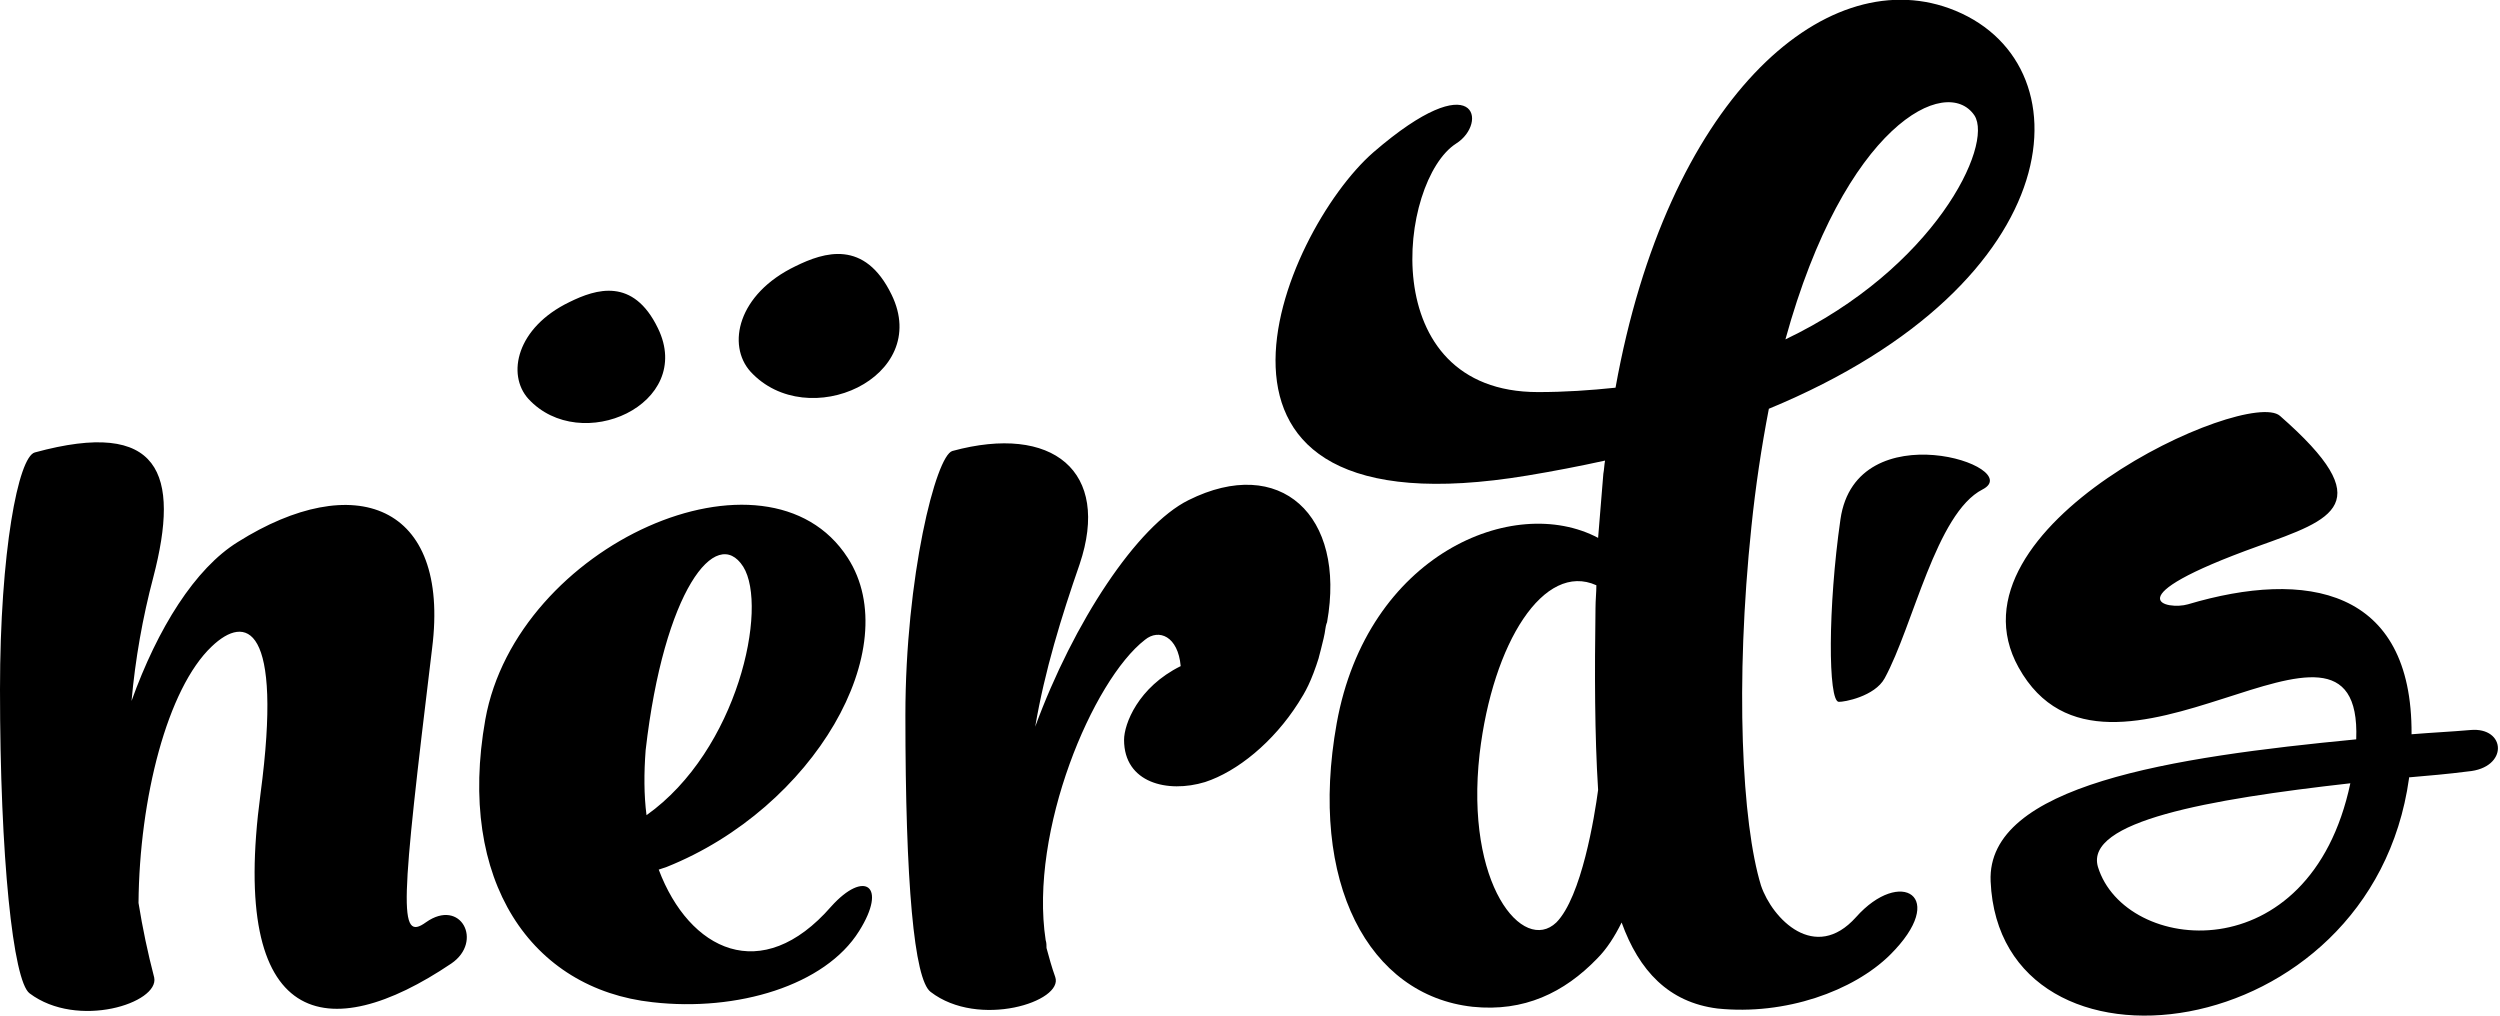
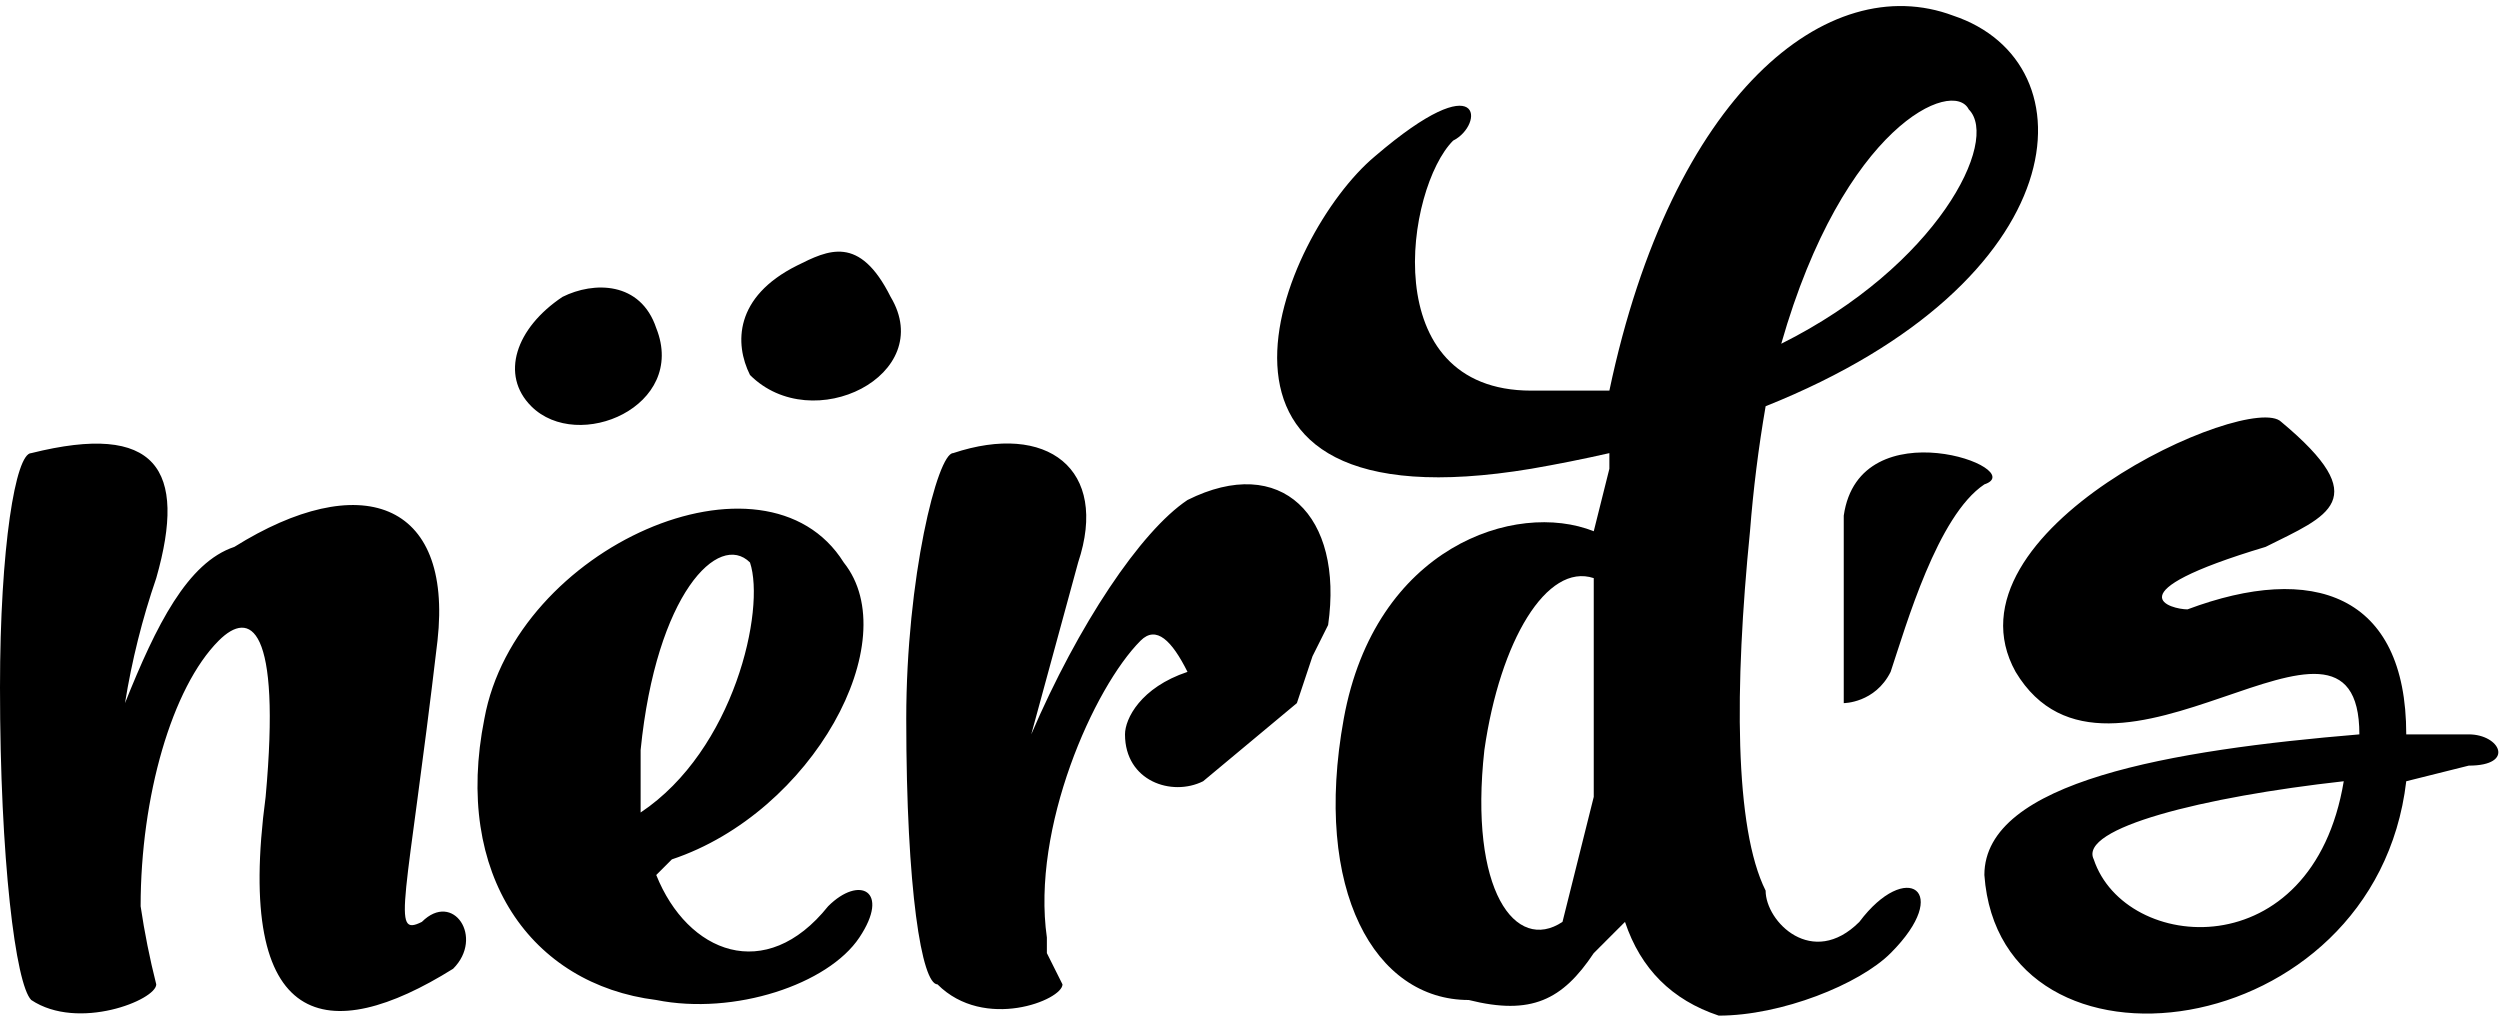
- <svg xmlns="http://www.w3.org/2000/svg" width="160" height="65" viewBox="0 0 160 65">
-   <path d="M157.936 49.374c-1.235.161-2.523.271-3.757.377v.056c-2.415 17.364-26.188 20.231-26.779 6.599-.269-6.167 11.593-7.95 23.398-9.088.429-11.09-15.901 5.667-21.608-4.601-5.019-9.025 14.632-17.938 16.728-16.102 6.438 5.636 3.404 6.618-1.379 8.335-9.49 3.41-5.791 4.107-4.511 3.726 7.569-2.253 14.366-1.04 14.312 8.317 1.288-.107 2.522-.163 3.757-.271 2.306-.215 2.467 2.435-.161 2.652zm-7.514.756c-9.124 1.028-17.013 2.436-16.153 5.355 1.716 5.573 13.577 6.818 16.153-5.355zM117.678 44.918c-.682-.037-.703-6.038.112-11.688 1.005-6.951 11.935-3.357 9.093-1.906-2.975 1.52-4.429 8.718-6.266 12.087-.635 1.161-2.605 1.526-2.939 1.507zM42.105 21.002c2.376 4.866-4.937 8.171-8.292 4.521-1.398-1.555-.755-4.56 2.636-6.193 1.697-.836 4.073-1.596 5.656 1.672zM57.062 18.861c2.585 5.297-5.38 8.896-9.031 4.922-1.522-1.695-.823-4.963 2.873-6.742 1.846-.911 4.432-1.736 6.158 1.82zM28.883 61.666c-7.919 5.338-14.219 4.159-12.212-10.848 1.45-10.904-.948-11.521-3.122-9.442-2.845 2.697-4.628 9.723-4.684 16.412a50.98 50.98 0 0 0 1.004 4.776c.334 1.63-4.907 3.315-7.974 1.011C.837 62.79 0 54.865 0 44.131c0-8.824 1.171-14.895 2.23-15.175 8.029-2.191 9.312 1.348 7.583 7.981a47.637 47.637 0 0 0-1.395 7.924c1.673-4.664 4.071-8.485 6.803-10.173 7.416-4.664 13.605-2.473 12.434 6.801-2.007 16.58-2.174 18.827-.39 17.535 2.231-1.574 3.68 1.238 1.618 2.642zM54.982 59.59c-2.175 3.484-7.806 5.171-13.216 4.552-7.75-.843-12.545-7.756-10.705-18.097 2.008-11.185 18.065-18.322 23.196-10.341 3.735 5.789-2.175 16.017-11.597 19.783l-.502.168c1.951 5.171 6.579 7.476 11.039 2.36 2.119-2.36 3.624-1.348 1.785 1.575zm-13.605-7.418c5.855-4.159 7.806-13.32 6.189-15.905-1.728-2.697-5.074 1.517-6.245 11.746-.111 1.461-.111 2.865.056 4.159zM83.091 44.992c-1.597 2.507-3.903 4.384-5.966 5.059-2.398.73-5.185.056-5.185-2.698 0-1.011.892-3.372 3.624-4.721-.168-1.911-1.394-2.417-2.286-1.686-3.345 2.586-7.417 12.25-6.356 19.221.055.168.055.337.055.506.168.617.335 1.237.558 1.854.557 1.574-4.907 3.316-7.973.956-1.059-.788-1.617-6.97-1.617-17.704 0-8.824 1.951-16.636 3.011-16.917 6.412-1.743 10.147 1.292 8.14 7.249-1.171 3.373-2.23 6.801-2.843 10.399 2.453-6.688 6.523-12.872 9.812-14.501 5.856-2.923 10.092.956 8.867 7.813-.056.11-.112.393-.112.449-.056.562-.566 2.302-.39 1.741-.516 1.645-.892 2.277-1.339 2.98z" />
-   <path d="M113.207 26.161a86.988 86.988 0 0 0-1.115 7.531c-1.059 10.06-.612 18.996.613 22.986.726 2.137 3.457 4.946 6.078 2.023 2.843-3.203 5.967-1.349 2.174 2.416-2.34 2.305-6.689 3.878-11.039 3.428-3.123-.393-5.018-2.415-6.134-5.505-.444.898-.947 1.685-1.56 2.302-2.119 2.193-4.685 3.43-7.974 3.092-6.637-.73-10.538-7.923-8.699-18.153 1.952-10.791 11.319-14.725 16.728-11.857.112-1.349.223-2.699.335-4.104.055-.281.055-.562.11-.843a96.962 96.962 0 0 1-4.962.956C73.787 34.423 82.04 14.864 87.894 9.75c6.636-5.733 7.36-1.855 5.297-.562-3.68 2.36-5.297 15.905 5.241 15.905 1.729 0 3.346-.112 4.962-.281C106.685 6.49 116.665-2.391 124.75.532c8.976 3.26 8.029 17.535-11.543 25.629zm-10.928 24.393c-.224-3.542-.224-7.532-.167-11.636 0-.506.056-1.011.056-1.461-3.346-1.518-6.635 3.653-7.473 10.792-.946 8.373 2.788 12.813 4.908 10.791 1.617-1.631 2.453-6.803 2.676-8.486zm24.086-43.165c-1.784-2.642-8.307.562-12.098 14.332 9.535-4.554 13.326-12.422 12.098-14.332z" />
+ <svg xmlns="http://www.w3.org/2000/svg" viewBox="0 0 160 65">
+   <path d="M158 49l-4 1c-2 17-26 20-27 6 0-6 12-8 24-9 0-11-16 6-22-4-5-9 15-18 17-16 6 5 3 6-1 8-10 3-6 4-5 4 8-3 14-1 14 8h4c2 0 3 2 0 2zm-8 1c-9 1-17 3-16 5 2 6 14 7 16-5zm-32-5V33c1-7 12-3 9-2-3 2-5 9-6 12-1 2-3 2-3 2zM42 21c2 5-5 8-8 5-2-2-1-5 2-7 2-1 5-1 6 2zm15-2c3 5-5 9-9 5-1-2-1-5 3-7 2-1 4-2 6 2zM29 62c-8 5-14 4-12-11 1-11-1-12-3-10-3 3-5 10-5 17a51 51 0 001 5c0 1-5 3-8 1-1-1-2-9-2-20 0-9 1-15 2-15 8-2 10 1 8 8a48 48 0 00-2 8c2-5 4-9 7-10 8-5 14-3 13 6-2 17-3 19-1 18 2-2 4 1 2 3zm26-2c-2 3-8 5-13 4-8-1-13-8-11-18 2-11 18-18 23-10 4 5-2 16-11 19l-1 1c2 5 7 7 11 2 2-2 4-1 2 2zm-14-8c6-4 8-13 7-16-2-2-6 2-7 12v4zm42-7l-6 5c-2 1-5 0-5-3 0-1 1-3 4-4-1-2-2-3-3-2-3 3-7 12-6 19v1l1 2c0 1-5 3-8 0-1 0-2-6-2-17 0-9 2-17 3-17 6-2 10 1 8 7l-3 11c3-7 7-13 10-15 6-3 10 1 9 8l-1 2-1 3z" />
+   <path d="M113 26a87 87 0 00-1 8c-1 10-1 19 1 23 0 2 3 5 6 2 3-4 6-2 2 2-2 2-7 4-11 4-3-1-5-3-6-6l-2 2c-2 3-4 4-8 3-6 0-10-7-8-18s11-14 16-12l1-4v-1a97 97 0 01-5 1c-24 4-16-15-10-20 7-6 7-2 5-1-3 3-5 16 5 16h5c4-19 14-27 22-24 9 3 8 17-12 25zm-11 25V39v-2c-3-1-6 4-7 11-1 9 2 13 5 11l2-8zm24-44c-1-2-8 1-12 15 10-5 14-13 12-15z" />
</svg>
